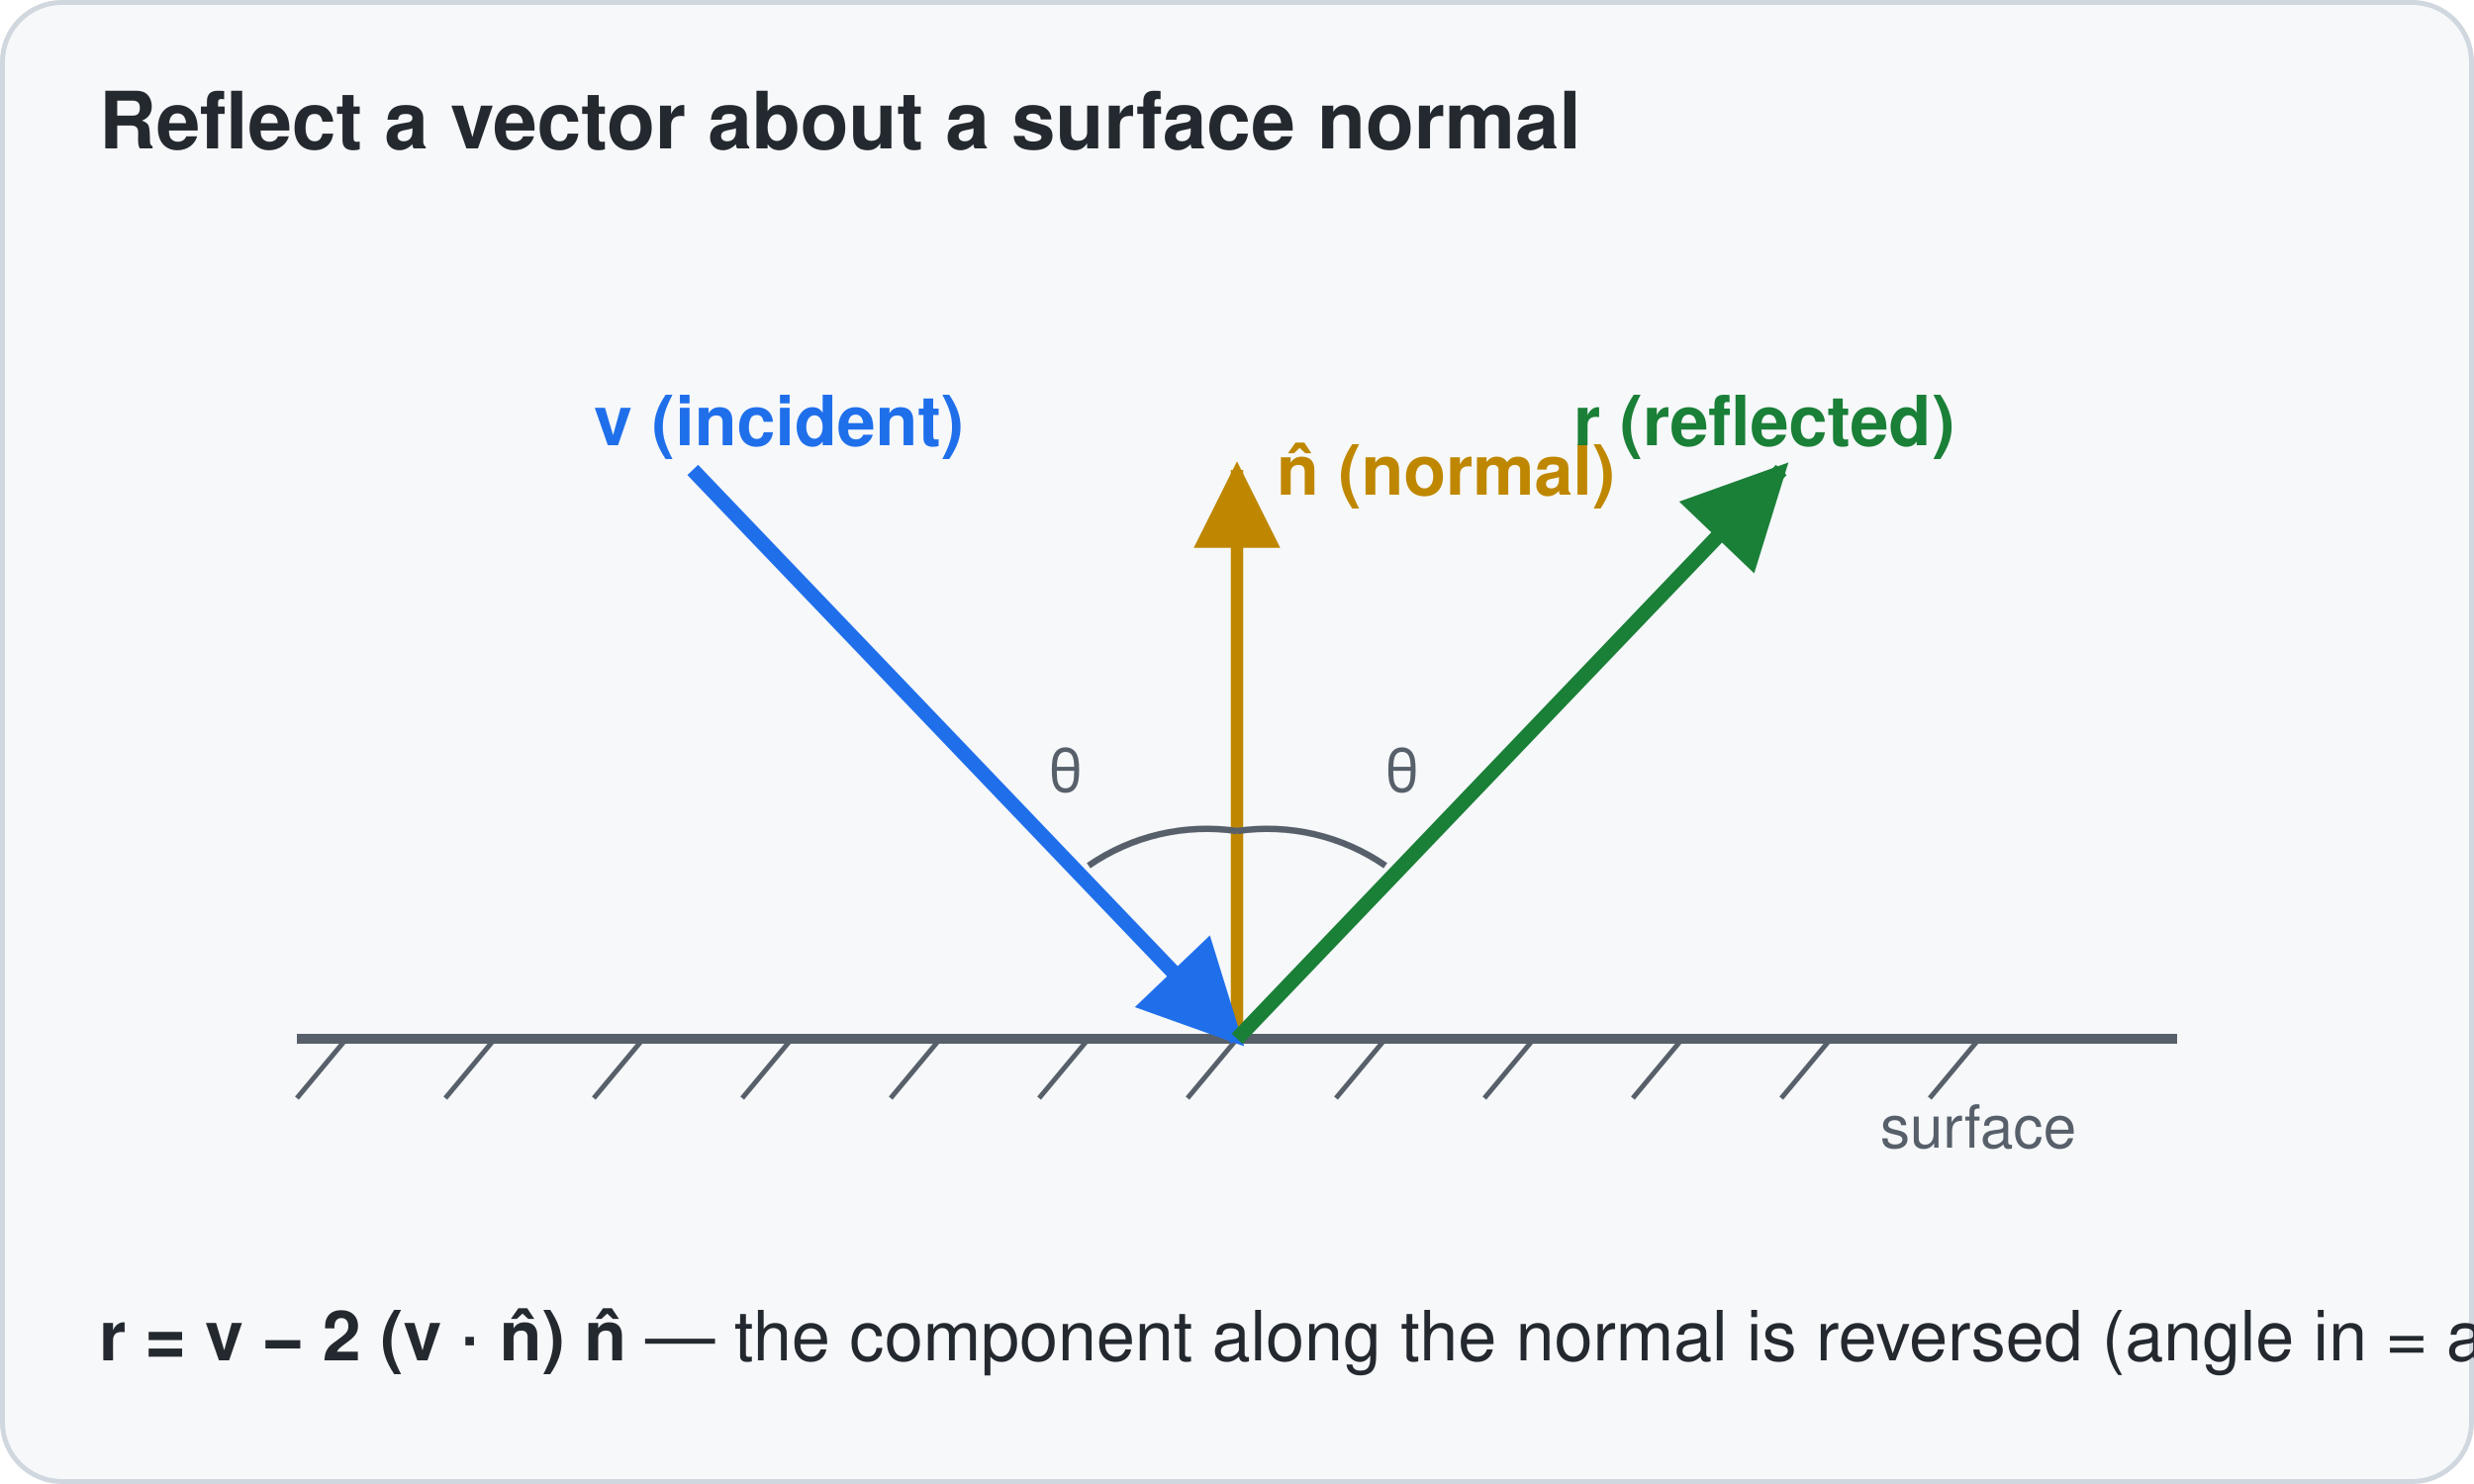
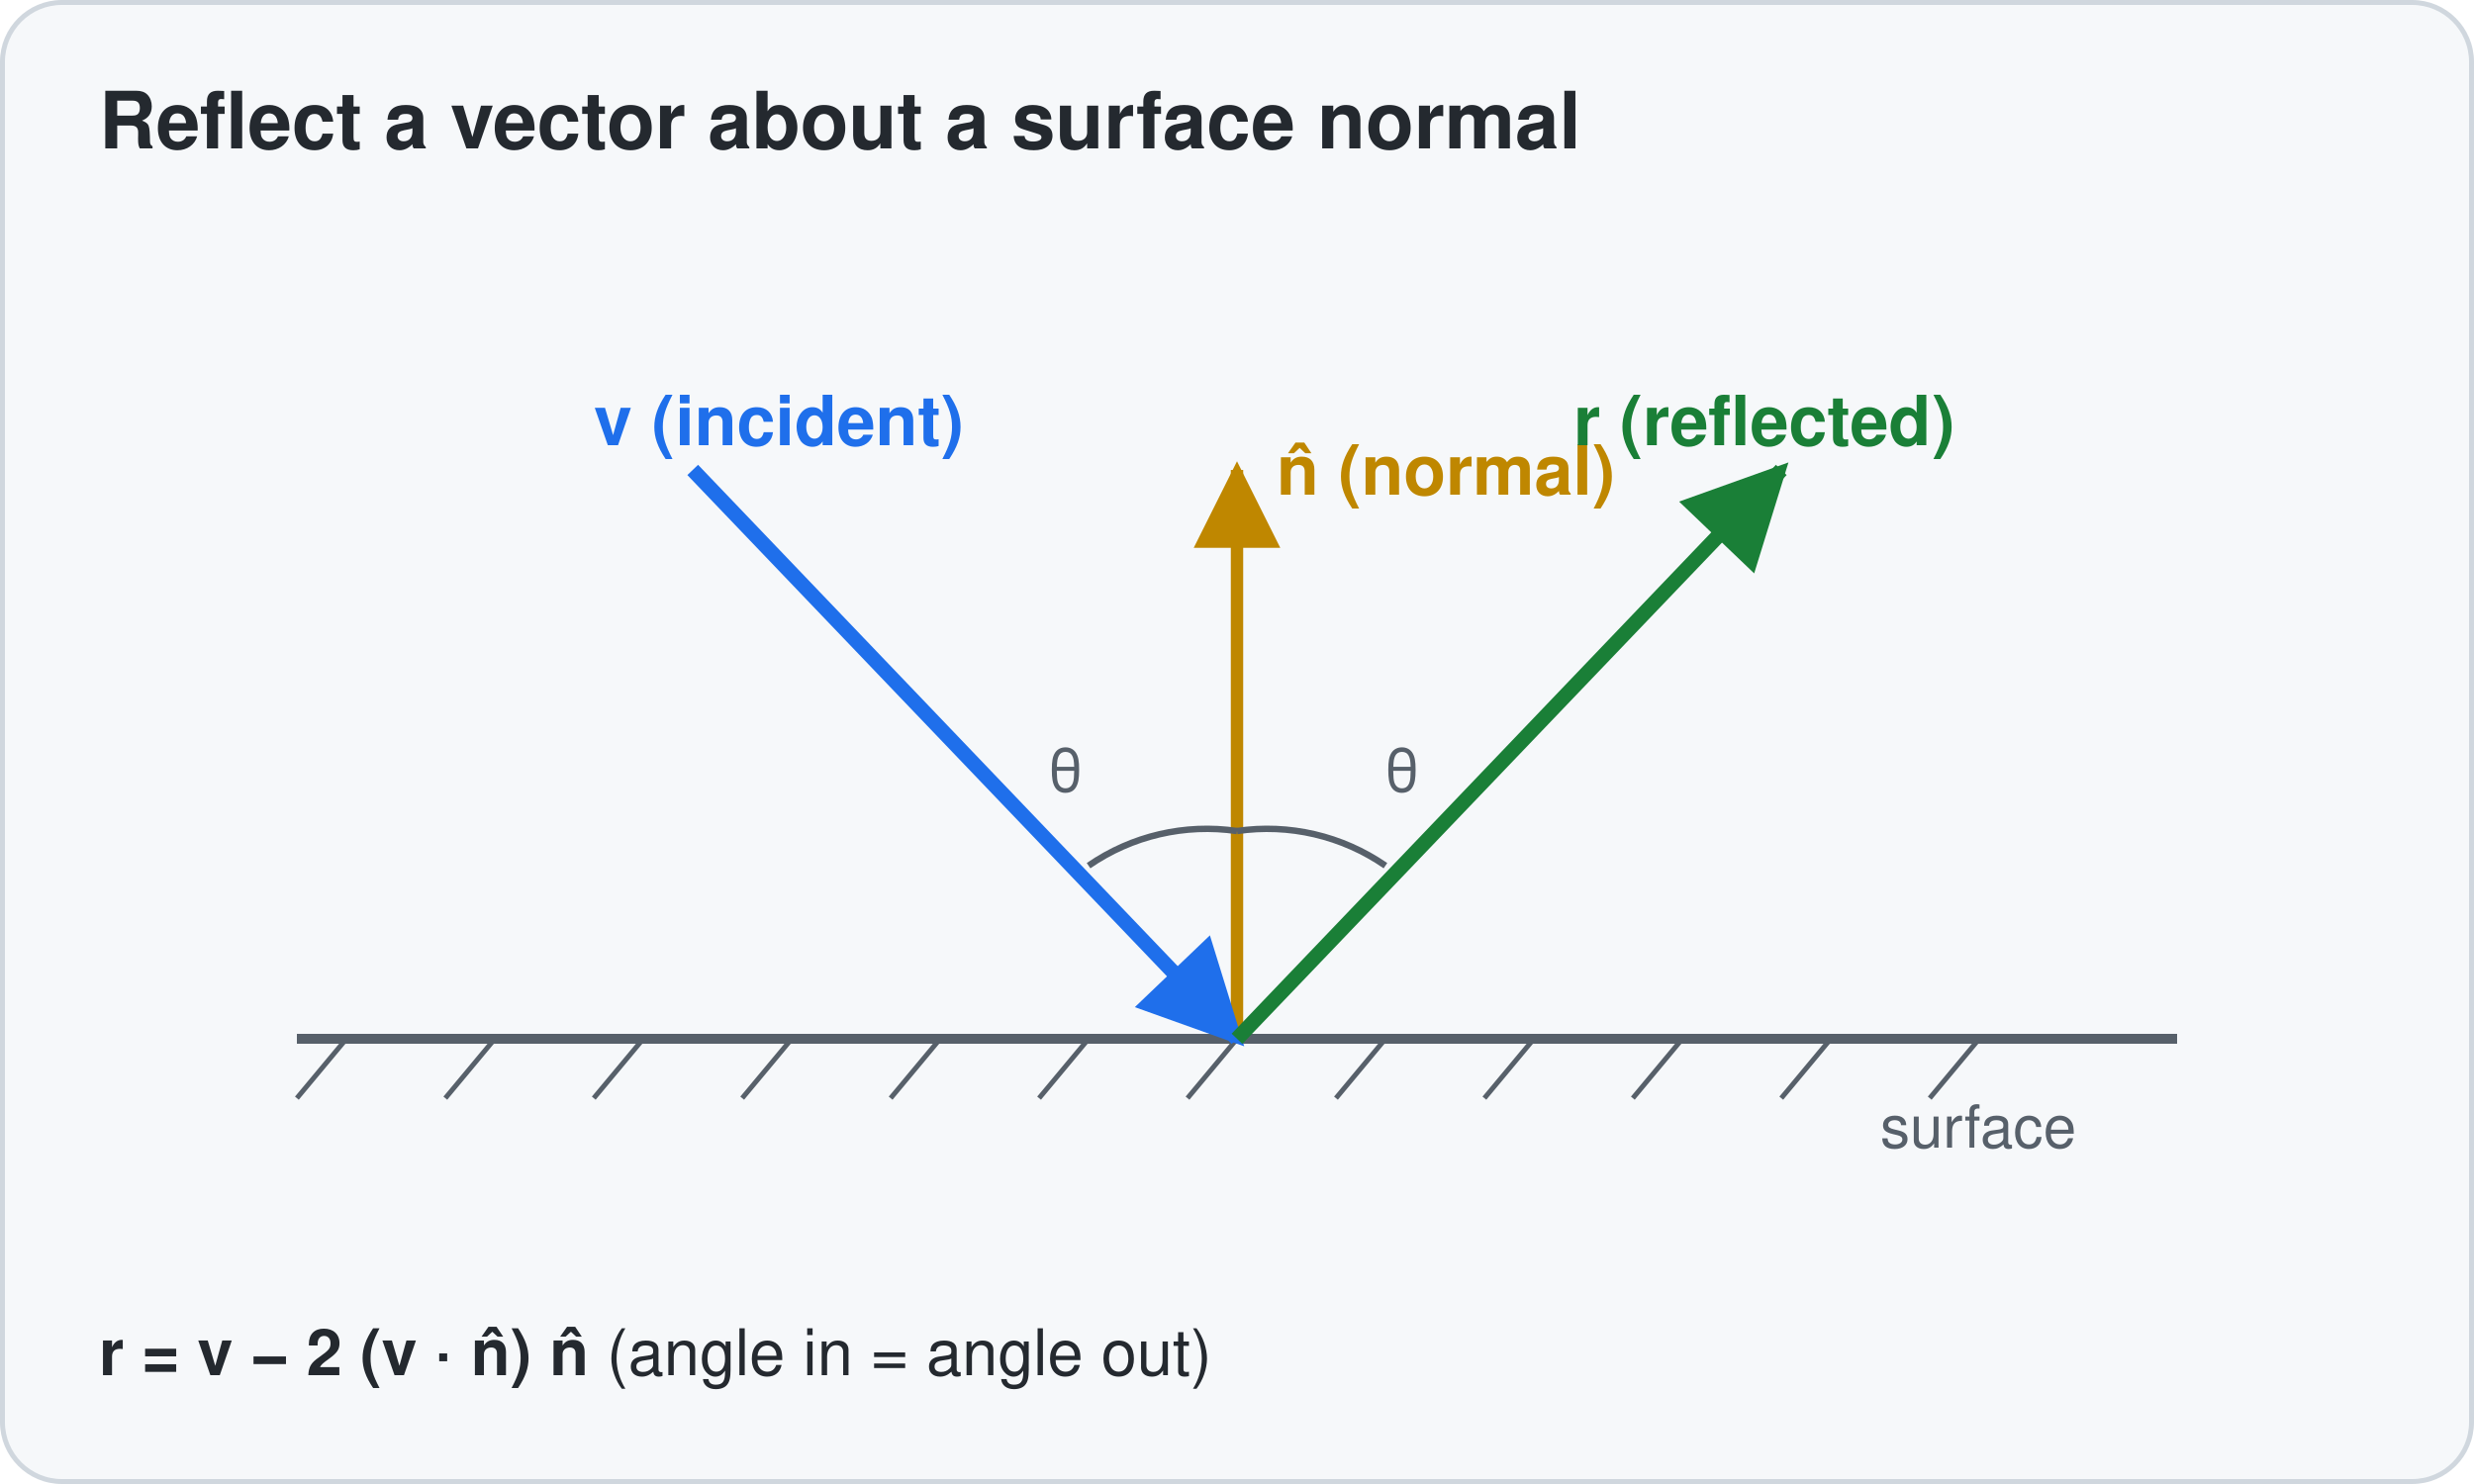
<svg xmlns="http://www.w3.org/2000/svg" width="500" height="300" viewBox="0 0 500 300" font-family="Segoe UI, Helvetica, Arial, sans-serif">
  <defs>
    <marker id="r-blue" viewBox="0 0 10 10" refX="9" refY="5" markerWidth="7" markerHeight="7" orient="auto">
      <path d="M0,0 L10,5 L0,10 z" fill="#1f6feb" />
    </marker>
    <marker id="r-green" viewBox="0 0 10 10" refX="9" refY="5" markerWidth="7" markerHeight="7" orient="auto">
      <path d="M0,0 L10,5 L0,10 z" fill="#1a7f37" />
    </marker>
    <marker id="r-amber" viewBox="0 0 10 10" refX="9" refY="5" markerWidth="7" markerHeight="7" orient="auto">
      <path d="M0,0 L10,5 L0,10 z" fill="#bf8700" />
    </marker>
  </defs>
  <rect x="0.5" y="0.5" width="499" height="299" rx="12" fill="#f6f8fa" stroke="#d0d7de" />
  <text x="20" y="30" font-size="16" font-weight="600" fill="#24292f">Reflect a vector about a surface normal</text>
  <line x1="60" y1="210" x2="440" y2="210" stroke="#57606a" stroke-width="2" />
  <g stroke="#57606a" stroke-width="1">
    <line x1="70" y1="210" x2="60" y2="222" />
    <line x1="100" y1="210" x2="90" y2="222" />
    <line x1="130" y1="210" x2="120" y2="222" />
    <line x1="160" y1="210" x2="150" y2="222" />
    <line x1="190" y1="210" x2="180" y2="222" />
    <line x1="220" y1="210" x2="210" y2="222" />
    <line x1="250" y1="210" x2="240" y2="222" />
    <line x1="280" y1="210" x2="270" y2="222" />
    <line x1="310" y1="210" x2="300" y2="222" />
    <line x1="340" y1="210" x2="330" y2="222" />
    <line x1="370" y1="210" x2="360" y2="222" />
    <line x1="400" y1="210" x2="390" y2="222" />
  </g>
  <text x="380" y="232" font-size="12" fill="#57606a">surface</text>
  <line x1="250" y1="210" x2="250" y2="95" stroke="#bf8700" stroke-width="2.5" stroke-dasharray="2 0" marker-end="url(#r-amber)" />
  <text x="258" y="100" font-size="14" fill="#bf8700" font-weight="600">n̂ (normal)</text>
  <line x1="140" y1="95" x2="250" y2="210" stroke="#1f6feb" stroke-width="3" marker-end="url(#r-blue)" />
  <text x="120" y="90" font-size="14" fill="#1f6feb" font-weight="600">v (incident)</text>
  <line x1="250" y1="210" x2="360" y2="95" stroke="#1a7f37" stroke-width="3" marker-end="url(#r-green)" />
  <text x="318" y="90" font-size="14" fill="#1a7f37" font-weight="600">r (reflected)</text>
  <path d="M 220 175 A 42 42 0 0 1 250 168" fill="none" stroke="#57606a" stroke-width="1.3" />
  <path d="M 250 168 A 42 42 0 0 1 280 175" fill="none" stroke="#57606a" stroke-width="1.3" />
  <text x="212" y="160" font-size="12" fill="#57606a">θ</text>
  <text x="280" y="160" font-size="12" fill="#57606a">θ</text>
-   <text x="20" y="275" font-size="14" fill="#24292f">
-     <tspan font-weight="600">r = v − 2 (v · n̂) n̂</tspan>  — the component along the normal is reversed (angle in = angle out).</text>
+   <text x="20" y="278" font-size="13" fill="#24292f">
+     <tspan font-weight="600">r = v − 2 (v · n̂) n̂</tspan>   (angle in = angle out)</text>
</svg>
